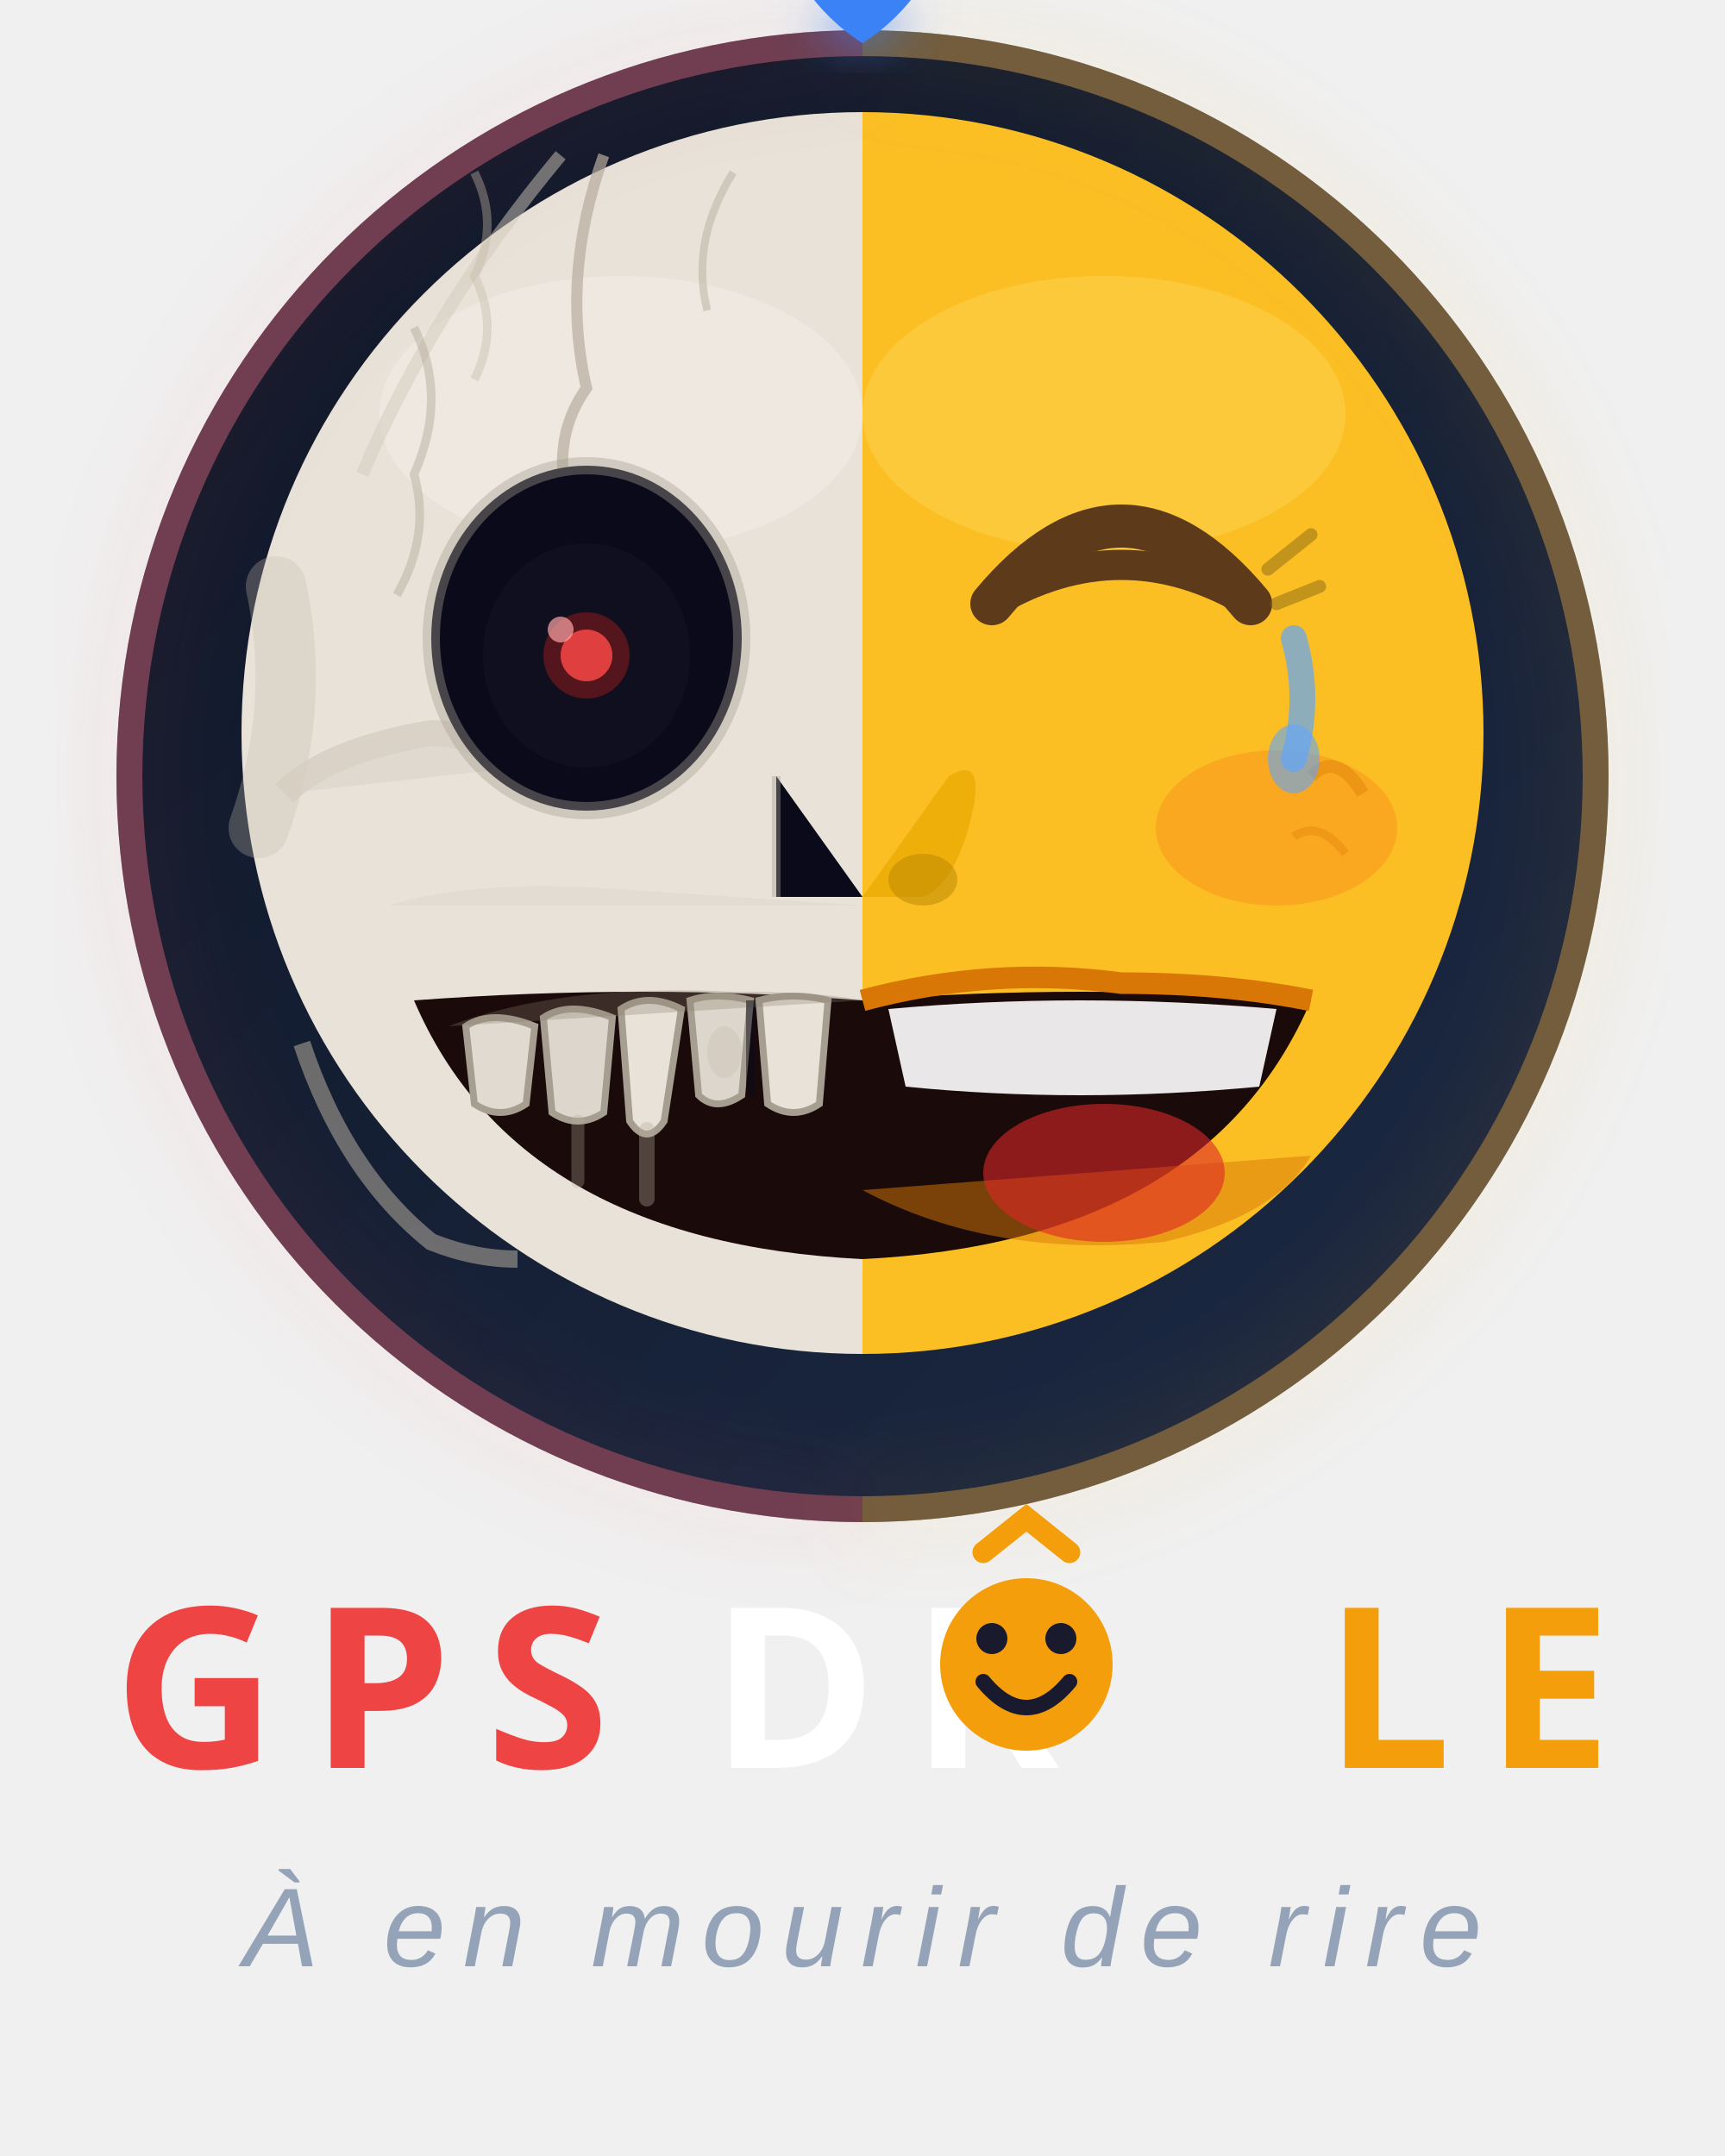
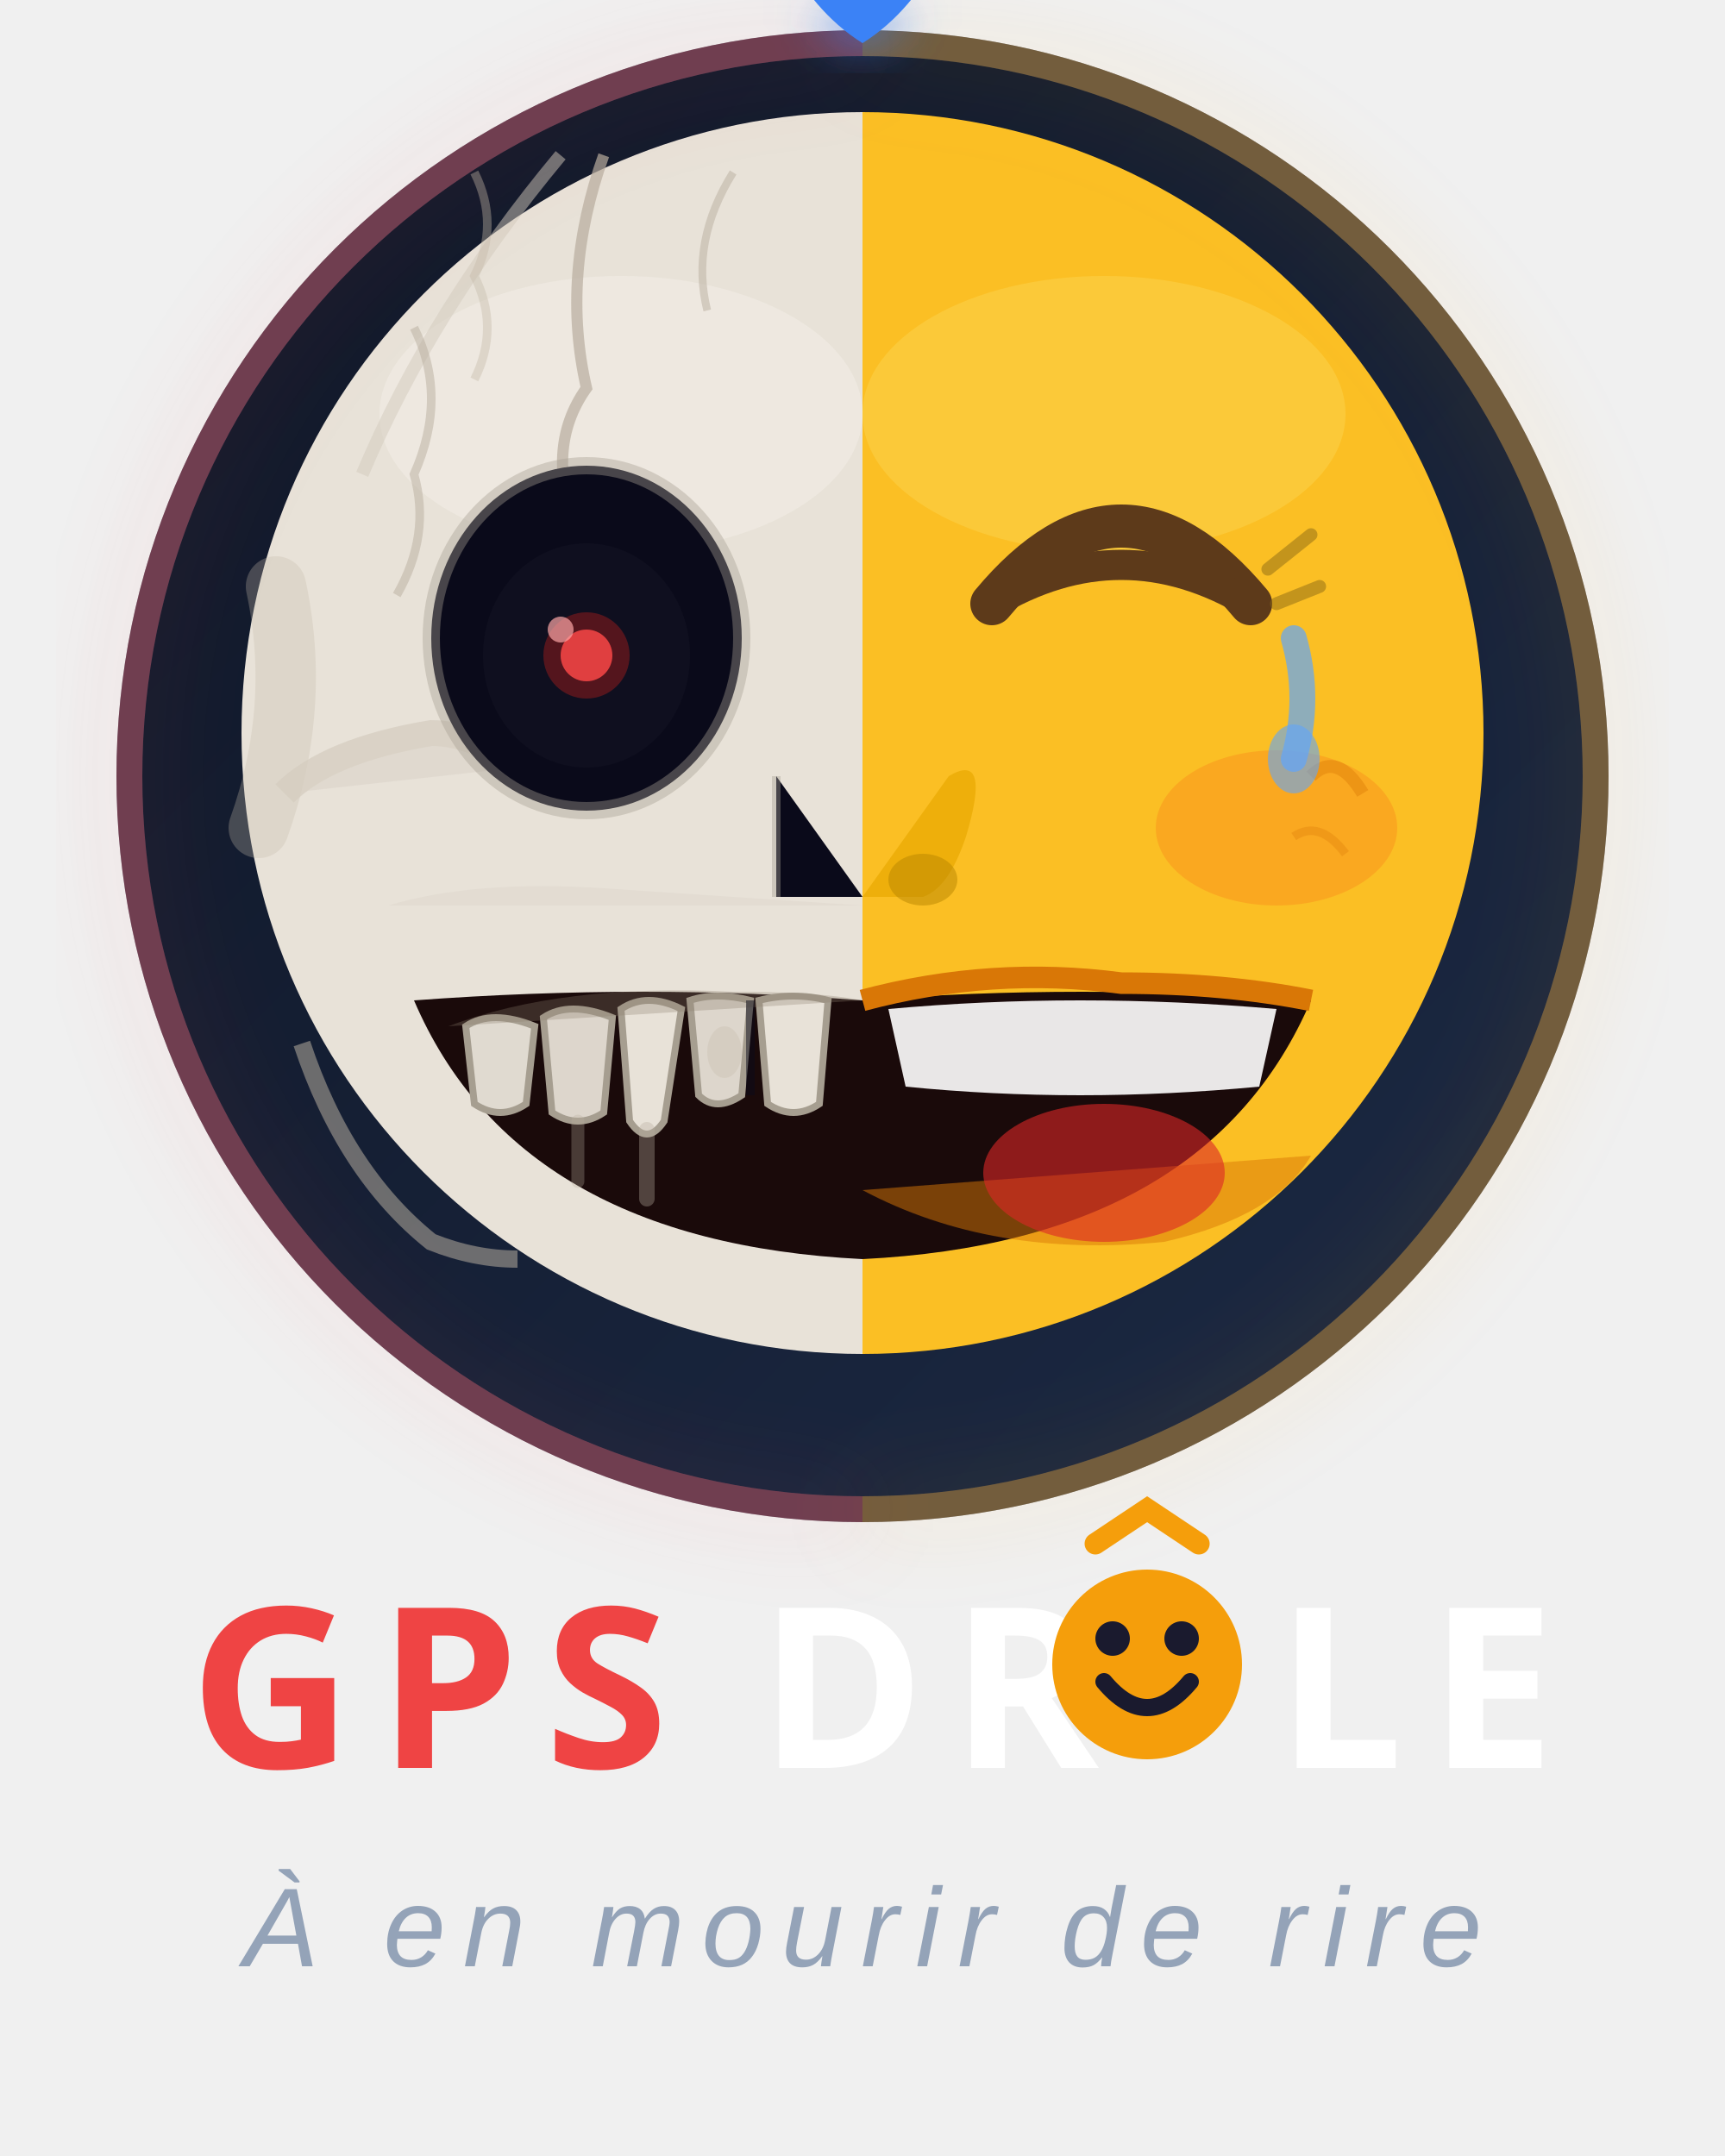
<svg xmlns="http://www.w3.org/2000/svg" viewBox="0 0 200 250" width="200" height="250">
  <defs>
    <clipPath id="leftHalf">
      <rect x="0" y="0" width="100" height="180" />
    </clipPath>
    <clipPath id="rightHalf">
      <rect x="100" y="0" width="100" height="180" />
    </clipPath>
    <linearGradient id="bgGrad" x1="0" y1="0" x2="1" y2="1">
      <stop offset="0%" stop-color="#0f1626" />
      <stop offset="100%" stop-color="#1c2a45" />
    </linearGradient>
    <filter id="glow">
      <feGaussianBlur stdDeviation="3" result="blur" />
      <feMerge>
        <feMergeNode in="blur" />
        <feMergeNode in="SourceGraphic" />
      </feMerge>
    </filter>
    <filter id="glowOrange">
      <feDropShadow dx="0" dy="0" stdDeviation="5" flood-color="#f59e0b" flood-opacity="0.5" />
    </filter>
    <filter id="glowRed">
      <feDropShadow dx="0" dy="0" stdDeviation="5" flood-color="#ef4444" flood-opacity="0.5" />
    </filter>
  </defs>
  <circle cx="100" cy="90" r="85" fill="url(#bgGrad)" stroke="#2d3a56" stroke-width="3" />
  <g clip-path="url(#leftHalf)">
    <circle cx="100" cy="85" r="72" fill="#E8E2D8" />
    <ellipse cx="72" cy="48" rx="28" ry="16" fill="#F2EDE6" opacity="0.6" />
    <path d="M32 68 Q35 82 30 96" stroke="#C4B9A8" stroke-width="7" fill="none" opacity="0.3" stroke-linecap="round" />
    <path d="M65 18 Q50 36 42 55" stroke="#D1C9BC" stroke-width="1.5" fill="none" opacity="0.5" />
    <path d="M33 92 Q38 87 50 85 Q55 85 60 89" stroke="#D4CCBF" stroke-width="3" fill="#DDD6CC" opacity="0.7" />
    <path d="M45 105 Q55 102 70 103 Q85 104 100 105" fill="#DDD6CC" opacity="0.5" />
    <path d="M70 18 Q65 32 68 45 Q63 52 67 62" stroke="#B8AD9E" stroke-width="1.3" fill="none" opacity="0.7" />
    <path d="M85 20 Q80 28 82 36" stroke="#B8AD9E" stroke-width="0.9" fill="none" opacity="0.5" />
    <path d="M48 38 Q52 46 48 55 Q50 62 46 69" stroke="#B8AD9E" stroke-width="1" fill="none" opacity="0.5" />
    <path d="M55 20 Q58 26 55 32 Q58 38 55 44" stroke="#C4B9A8" stroke-width="1" fill="none" opacity="0.4" />
  </g>
  <g clip-path="url(#rightHalf)">
    <circle cx="100" cy="85" r="72" fill="#FBBF24" />
    <ellipse cx="128" cy="48" rx="28" ry="16" fill="#FCD34D" opacity="0.5" />
    <ellipse cx="148" cy="96" rx="14" ry="9" fill="#F97316" opacity="0.3" />
    <path d="M158 92 Q155 87 152 90" stroke="#D97706" stroke-width="1.5" fill="none" opacity="0.4" />
    <path d="M156 99 Q153 95 150 97" stroke="#D97706" stroke-width="1" fill="none" opacity="0.3" />
  </g>
  <ellipse cx="68" cy="74" rx="18" ry="20" fill="#0a0a1a" />
  <ellipse cx="68" cy="74" rx="18" ry="20" fill="none" stroke="#A69E90" stroke-width="2" opacity="0.4" />
  <ellipse cx="68" cy="76" rx="12" ry="13" fill="#0f0f1f" />
  <circle cx="68" cy="76" r="5" fill="#991b1b" opacity="0.5" />
  <circle cx="68" cy="76" r="3" fill="#ef4444" opacity="0.9" />
  <circle cx="65" cy="73" r="1.5" fill="#fca5a5" opacity="0.7" />
  <path d="M115 70 Q130 52 145 70" stroke="#5D3A1A" stroke-width="5" fill="none" stroke-linecap="round" />
  <path d="M115 70 Q130 61 145 70" stroke="#5D3A1A" stroke-width="3.5" fill="none" stroke-linecap="round" />
  <path d="M147 66 L152 62" stroke="#8B6914" stroke-width="1.5" fill="none" stroke-linecap="round" opacity="0.5" />
  <path d="M148 70 L153 68" stroke="#8B6914" stroke-width="1.5" fill="none" stroke-linecap="round" opacity="0.5" />
  <path d="M150 74 Q152 81 150 88" stroke="#60A5FA" stroke-width="3" fill="none" stroke-linecap="round" opacity="0.7" />
  <ellipse cx="150" cy="88" rx="3" ry="4" fill="#60A5FA" opacity="0.6" />
  <path d="M90 90 L100 104 L90 104 Z" fill="#0a0a1a" />
  <line x1="90" y1="90" x2="90" y2="104" stroke="#A69E90" stroke-width="1" opacity="0.4" />
  <path d="M100 104 L110 90 Q115 87 112 97 Q110 103 107 104 Z" fill="#E8A800" opacity="0.7" />
  <ellipse cx="107" cy="102" rx="4" ry="3" fill="#B88600" opacity="0.5" />
  <path d="M48 116 Q75 114 100 116 Q125 114 152 116 Q140 144 100 146 Q60 144 48 116Z" fill="#1a0a0a" />
  <path d="M88 116 Q92 115 96 116 L95 128 Q92 130 89 128 Z" fill="#E8E2D8" stroke="#A69E90" stroke-width="0.8" />
  <path d="M80 116 Q83 115 87 116 L86 127 Q83 129 81 127 Z" fill="#DDD6CC" stroke="#A69E90" stroke-width="0.8" />
  <path d="M72 117 Q75 115 79 117 L77 130 Q75 133 73 130 Z" fill="#E8E2D8" stroke="#A69E90" stroke-width="0.8" />
  <path d="M63 118 Q66 116 71 118 L70 129 Q67 131 64 129 Z" fill="#DDD6CC" stroke="#A69E90" stroke-width="0.8" />
  <path d="M54 119 Q57 117 62 119 L61 128 Q58 130 55 128 Z" fill="#E0DAD0" stroke="#A69E90" stroke-width="0.8" />
  <path d="M52 119 Q65 114 85 115 Q95 115 100 116" fill="#8B7D6B" opacity="0.3" />
  <line x1="75" y1="131" x2="75" y2="139" stroke="#B8AD9E" stroke-width="1.8" opacity="0.35" stroke-linecap="round" />
  <line x1="67" y1="130" x2="67" y2="137" stroke="#B8AD9E" stroke-width="1.5" opacity="0.3" stroke-linecap="round" />
  <ellipse cx="84" cy="122" rx="2" ry="3" fill="#C4B9A8" opacity="0.3" />
  <line x1="87" y1="116" x2="87" y2="127" stroke="#0a0a1a" stroke-width="1" opacity="0.5" />
  <path d="M100 116 Q115 112 130 114 Q142 114 152 116" stroke="#D97706" stroke-width="2.5" fill="none" />
  <path d="M103 117 Q125 115 148 117 L146 126 Q125 128 105 126 Z" fill="#fff" opacity="0.9" />
  <path d="M100 138 Q115 146 135 144 Q148 141 152 134" fill="#D97706" opacity="0.5" />
  <ellipse cx="128" cy="136" rx="14" ry="8" fill="#DC2626" opacity="0.6" />
  <path d="M35 121 Q40 136 50 144 Q55 146 60 146" stroke="#C4B9A8" stroke-width="2" fill="none" opacity="0.5" />
  <path d="M100 5 A85 85 0 0 0 100 175" fill="none" stroke="#ef4444" stroke-width="3" opacity="0.35" filter="url(#glowRed)" />
  <path d="M100 5 A85 85 0 0 1 100 175" fill="none" stroke="#f59e0b" stroke-width="3" opacity="0.35" filter="url(#glowOrange)" />
  <g transform="translate(100, 5)">
    <path d="M0 0 C-8 -5 -12 -15 -12 -22 A12 12 0 0 1 12 -22 C12 -15 8 -5 0 0Z" fill="#3b82f6" filter="url(#glow)" />
    <circle cx="0" cy="-20" r="5" fill="#fff" />
  </g>
-   <text x="100" y="205" text-anchor="middle" font-family="Arial Black, Impact, sans-serif" font-size="26" font-weight="900" letter-spacing="4">
-     <tspan fill="#ef4444">GPS</tspan>
-     <tspan fill="#ffffff" dx="5">DR</tspan>
-     <tspan fill="#f59e0b" dx="24">LE</tspan>
-   </text>
-   <g transform="translate(119, 193)">
-     <circle cx="0" cy="0" r="10" fill="#f59e0b" />
-     <circle cx="-4" cy="-3" r="1.8" fill="#1a1a2e" />
-     <circle cx="4" cy="-3" r="1.8" fill="#1a1a2e" />
-     <path d="M-5 2 Q0 8 5 2" stroke="#1a1a2e" stroke-width="1.8" fill="none" stroke-linecap="round" />
-     <path d="M-5 -13 L0 -17 L5 -13" stroke="#f59e0b" stroke-width="2.5" fill="none" stroke-linecap="round" />
+   <text x="22" y="205" font-family="Arial Black, Impact, sans-serif" font-size="26" font-weight="900" letter-spacing="3" fill="#ef4444">GPS</text>
+   <text x="88" y="205" font-family="Arial Black, Impact, sans-serif" font-size="26" font-weight="900" letter-spacing="3" fill="#ffffff">DR</text>
+   <text x="148" y="205" font-family="Arial Black, Impact, sans-serif" font-size="26" font-weight="900" letter-spacing="3" fill="#ffffff">LE</text>
+   <g transform="translate(133, 193)">
+     <circle cx="0" cy="0" r="11" fill="#f59e0b" />
+     <circle cx="-4" cy="-3" r="2" fill="#1a1a2e" />
+     <circle cx="4" cy="-3" r="2" fill="#1a1a2e" />
+     <path d="M-5 2 Q0 8 5 2" stroke="#1a1a2e" stroke-width="2" fill="none" stroke-linecap="round" />
+     <path d="M-6 -14 L0 -18 L6 -14" stroke="#f59e0b" stroke-width="2.5" fill="none" stroke-linecap="round" />
  </g>
  <text x="100" y="228" text-anchor="middle" font-family="Arial, Helvetica, sans-serif" font-size="13" fill="#94a3b8" letter-spacing="2" font-style="italic">À en mourir de rire</text>
</svg>
